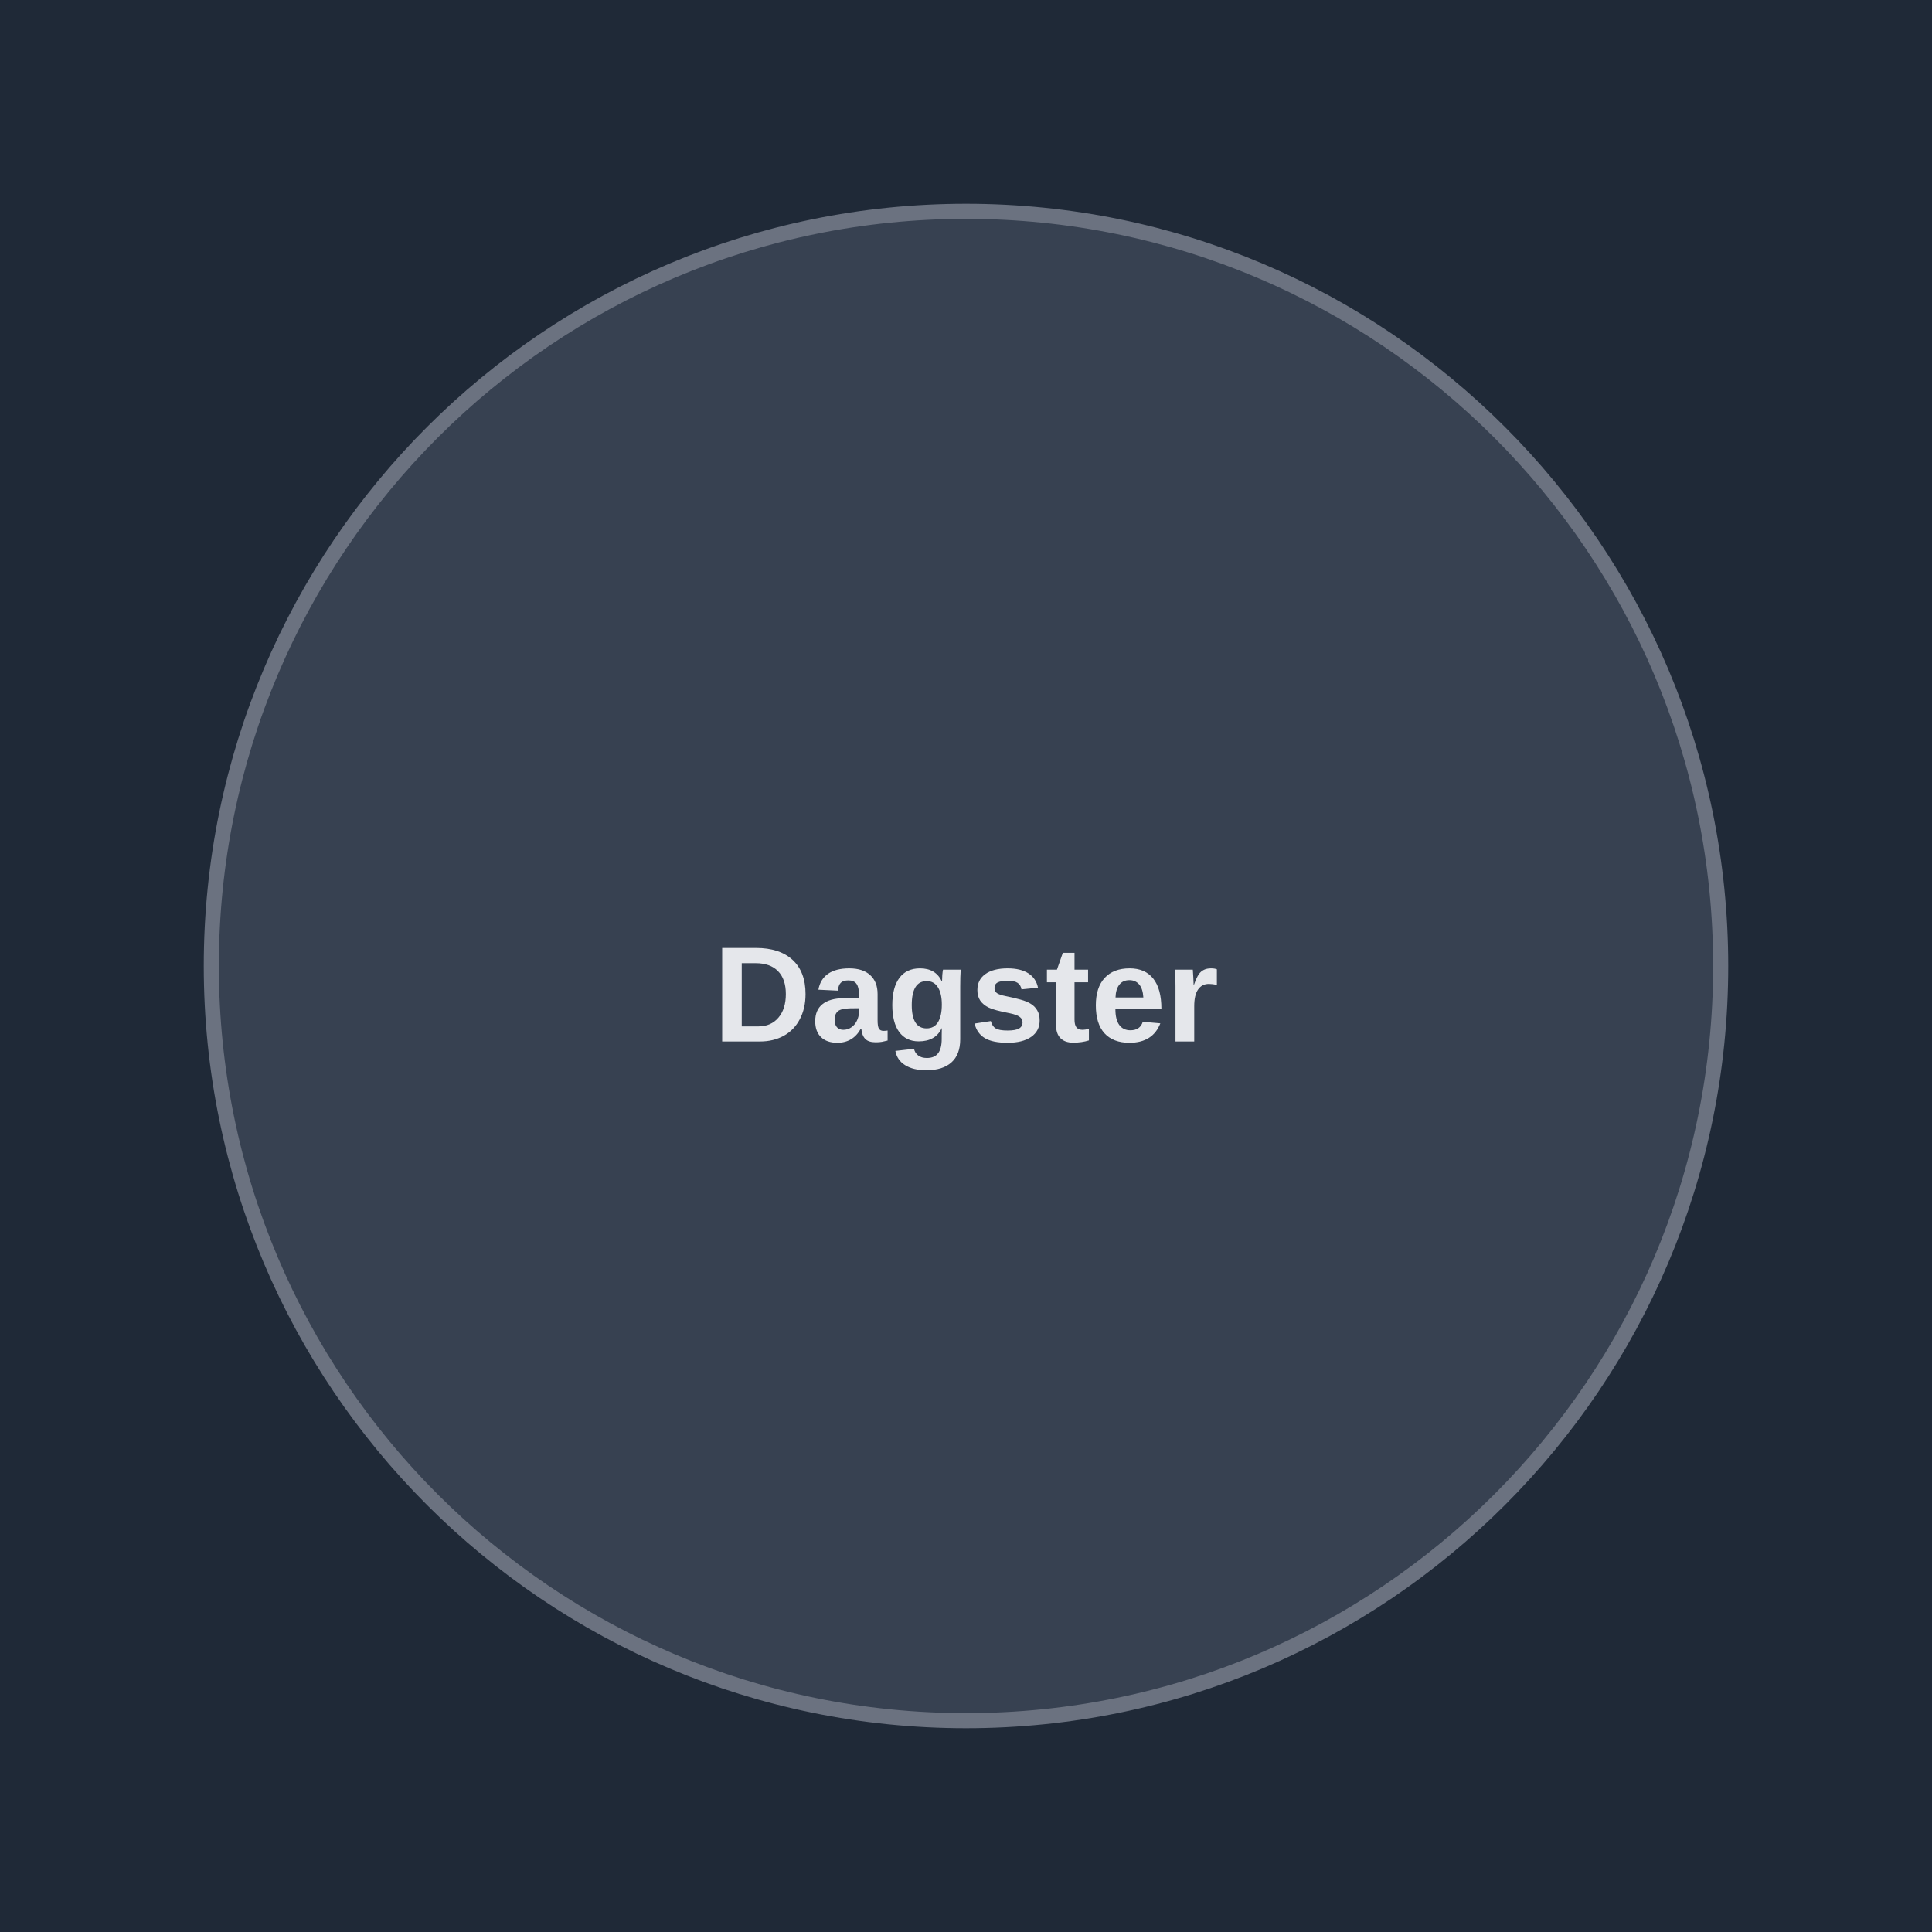
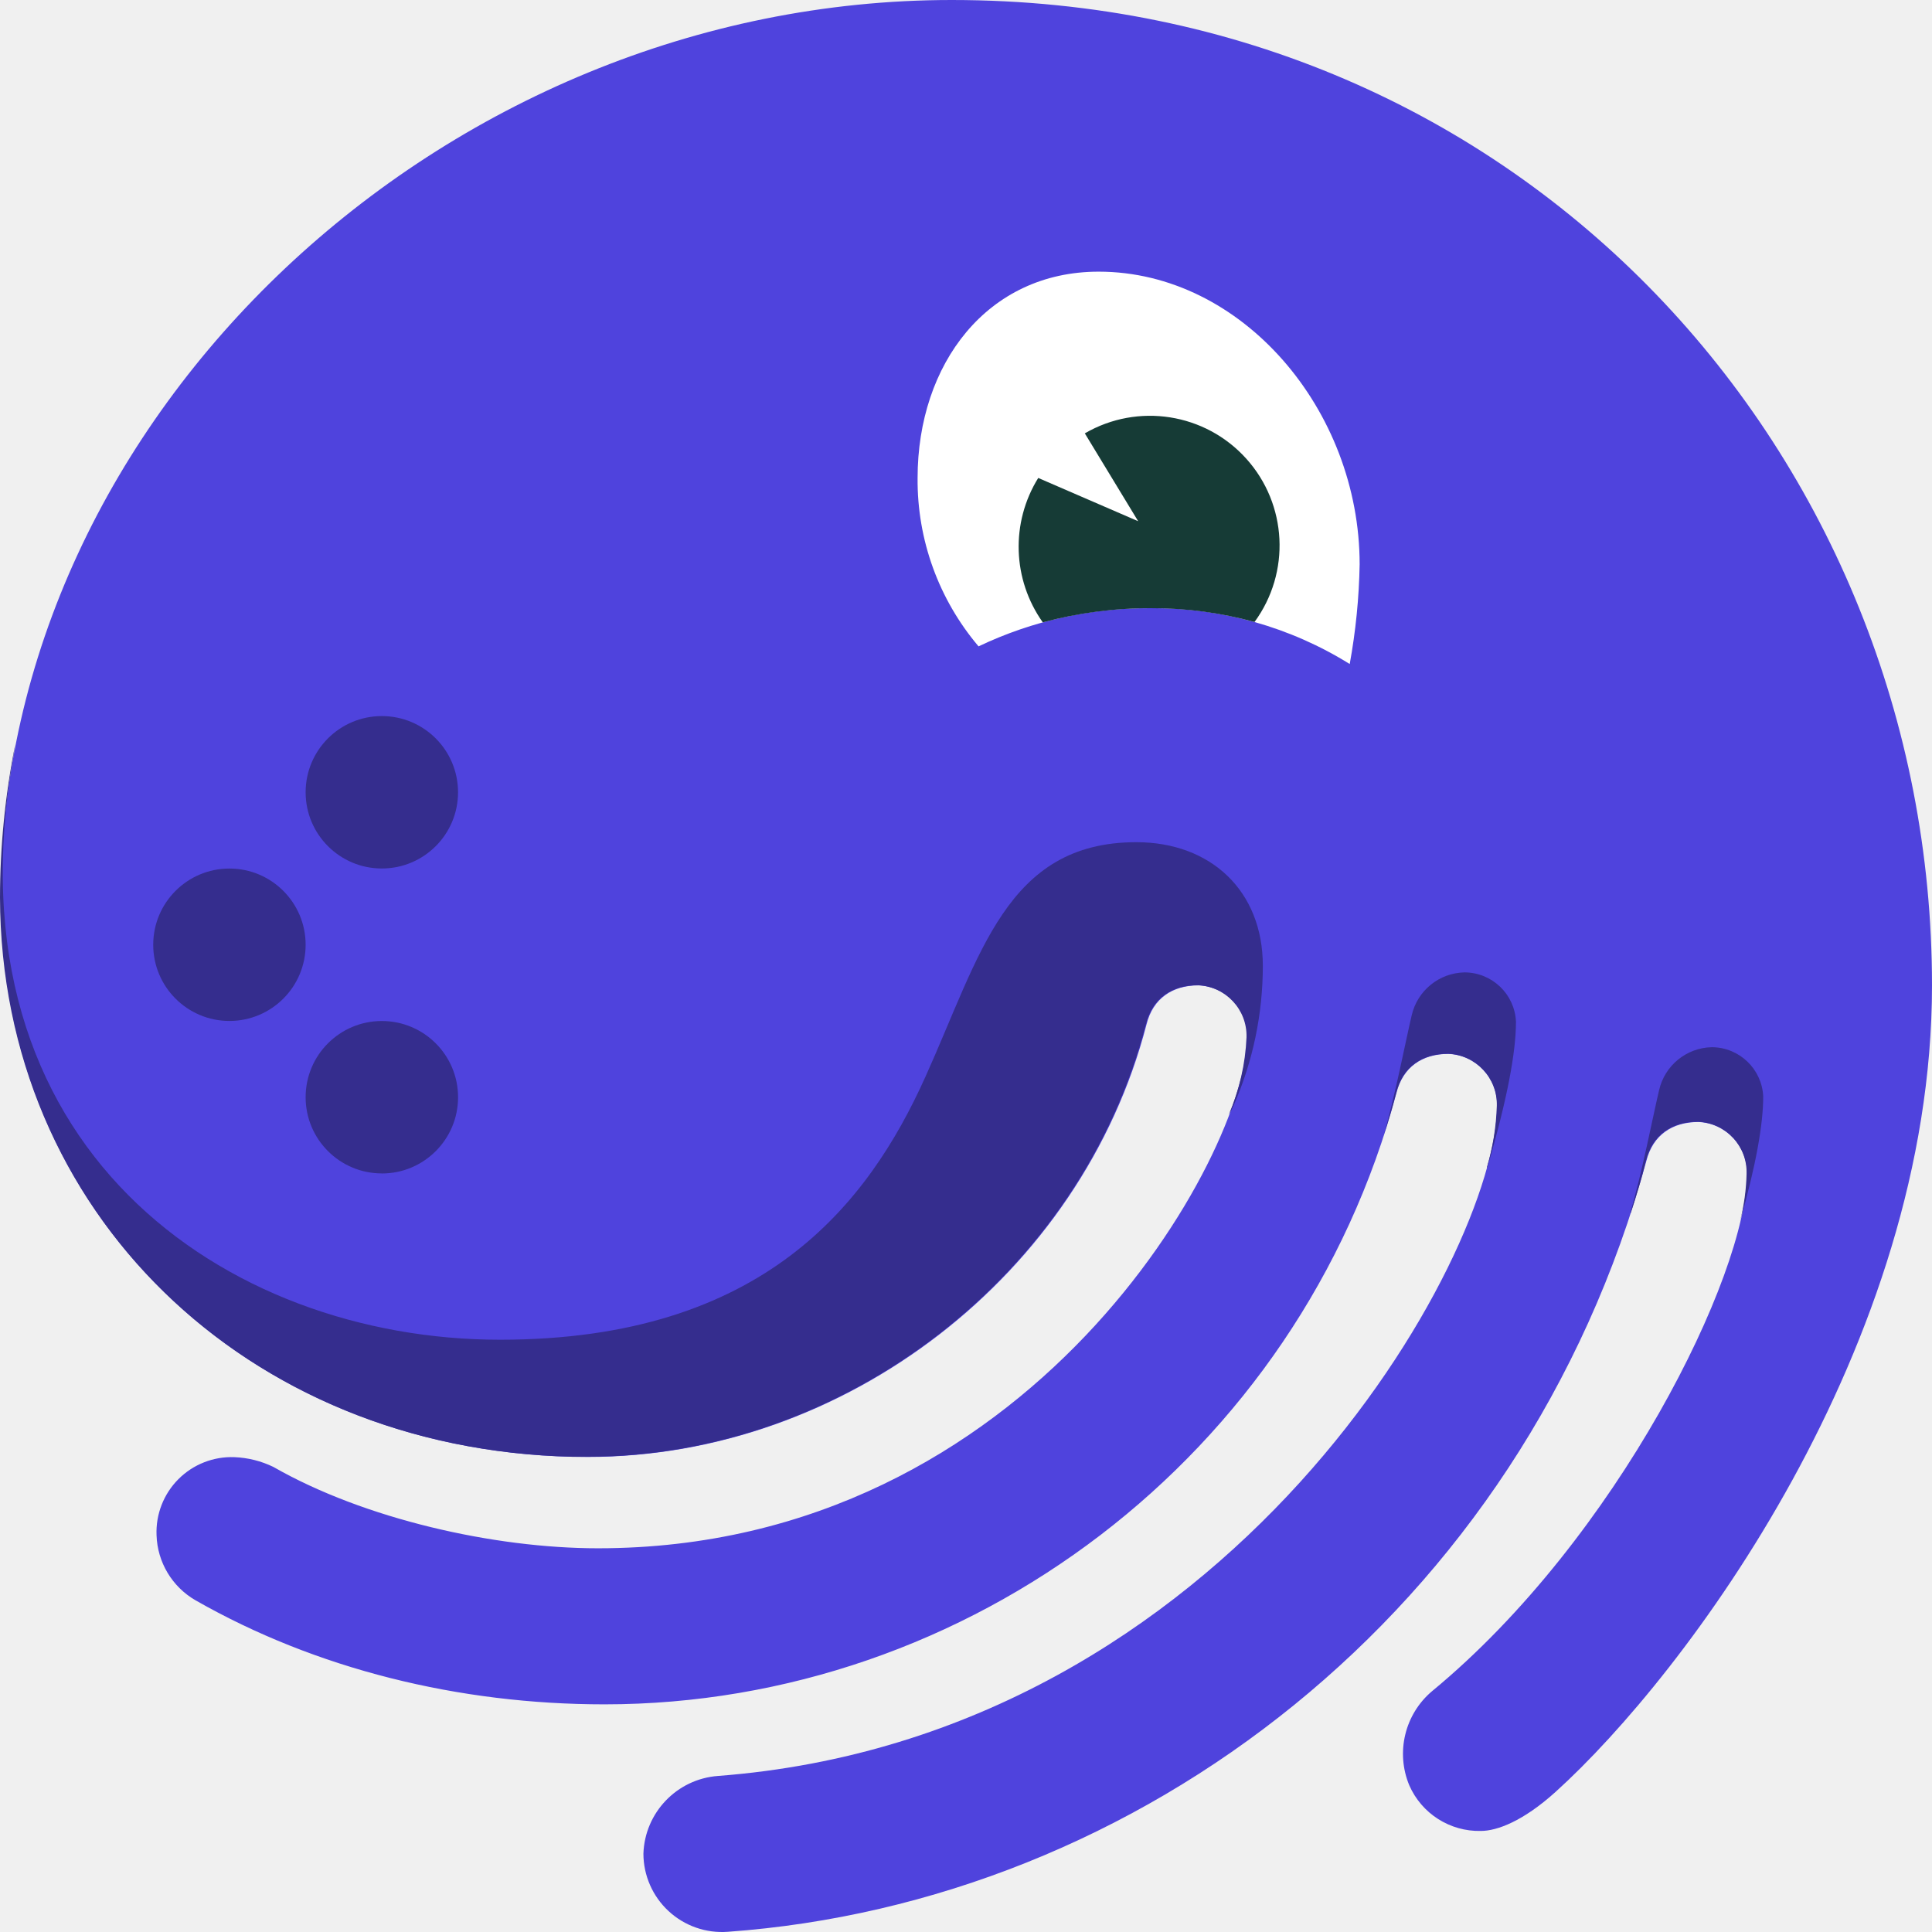
- <svg xmlns="http://www.w3.org/2000/svg" viewBox="0 0 256 256">
-   <rect width="256" height="256" fill="#1f2937" />
-   <circle cx="128" cy="128" r="100" fill="#374151" stroke="#6b7280" stroke-width="2" />
-   <text x="128" y="138" font-family="Arial, sans-serif" font-size="18" font-weight="bold" fill="#e5e7eb" text-anchor="middle">Dagster</text>
+ <svg xmlns="http://www.w3.org/2000/svg" width="36" height="36" fill="none">
+   <path d="M11.989 34.541a1.463 1.463 0 0 0 1.573 1.455c7.62-.546 14.818-5.939 17.115-14.362.121-.484.485-.727.969-.727a.944.944 0 0 1 .906.97c0 1.878-2.414 6.787-5.867 9.635a1.528 1.528 0 0 0-.425 1.755 1.42 1.42 0 0 0 1.333.85c.302 0 .787-.181 1.392-.727C31.399 31.208 36 25.088 36 18.36 36 8.5 28.375 0 17.734 0 8.24 0 .014 7.757.014 16.726c0 5.938 4.718 10.422 10.946 10.422 4.78 0 9.194-3.393 10.404-8.06.12-.484.483-.727.967-.727a.946.946 0 0 1 .908.97c0 2.121-3.992 9.519-12.097 9.519-1.935 0-4.354-.546-6.048-1.516a1.83 1.83 0 0 0-.726-.182 1.399 1.399 0 0 0-1.451 1.455 1.452 1.452 0 0 0 .726 1.212c2.238 1.278 4.899 1.939 7.62 1.939 6.774 0 12.943-4.606 14.758-11.393.12-.484.484-.727.967-.727a.945.945 0 0 1 .907.97c0 2.788-4.959 11.756-14.515 12.484a1.503 1.503 0 0 0-1.391 1.449Z" fill="#4F43DD" />
+   <path d="M21.458 11.333a6.892 6.892 0 0 1 3.692 1.04c.112-.613.174-1.234.185-1.857 0-2.877-2.193-5.454-4.863-5.454-2.076 0-3.374 1.72-3.374 3.846a4.785 4.785 0 0 0 1.136 3.136 7.31 7.31 0 0 1 3.224-.711Z" fill="#fff" />
+   <path d="M27.714 21.755c.37-1.267.534-2.147.534-2.718a.962.962 0 0 0-.957-.918 1.031 1.031 0 0 0-.986.8c-.1.416-.317 1.544-.53 2.26a14.3 14.3 0 0 0 .242-.816c.12-.486.484-.728.967-.728a.945.945 0 0 1 .907.97 4.47 4.47 0 0 1-.186 1.151l.009-.001Zm5.141-1.325a.963.963 0 0 0-.956-.917 1.03 1.03 0 0 0-.984.8c-.103.426-.323 1.571-.538 2.286h.01c.104-.319.203-.64.283-.97.121-.485.485-.727.969-.727a.943.943 0 0 1 .906.97 3.948 3.948 0 0 1-.124.893c.301-1.057.434-1.821.434-2.334Z" fill="#352D8E" />
+   <path d="M21.458 11.333a7.18 7.18 0 0 1 1.918.257 2.415 2.415 0 0 0-3.162-3.515l.994 1.637-1.862-.806a2.432 2.432 0 0 0 .085 2.691 7.666 7.666 0 0 1 2.027-.264Z" fill="#163B36" />
+   <path d="M7.115 21.866a1.42 1.42 0 1 0 0-2.841 1.42 1.42 0 0 0 0 2.84Zm0-5.683a1.42 1.42 0 1 0 0-2.84 1.42 1.42 0 0 0 0 2.84Zm-2.84 2.841a1.42 1.42 0 1 0 0-2.84 1.42 1.42 0 0 0 0 2.84Z" fill="#352D8E" />
+   <path d="M10.665 27.145h.284c4.779 0 9.194-3.393 10.404-8.06.12-.484.483-.727.967-.727a.945.945 0 0 1 .907.97 4.072 4.072 0 0 1-.33 1.44c.034-.053.064-.109.089-.167.36-.821.545-1.708.545-2.605 0-1.394-.968-2.303-2.358-2.303-2.425 0-2.91 2.117-3.933 4.38-1.06 2.35-3.009 4.891-7.923 4.891-5.105 0-10.35-3.576-9.071-10.847a6.46 6.46 0 0 0 .038-.247c-.187.94-.283 1.895-.284 2.853.014 5.853 4.586 10.286 10.665 10.422Z" fill="#352D8E" />
</svg>
